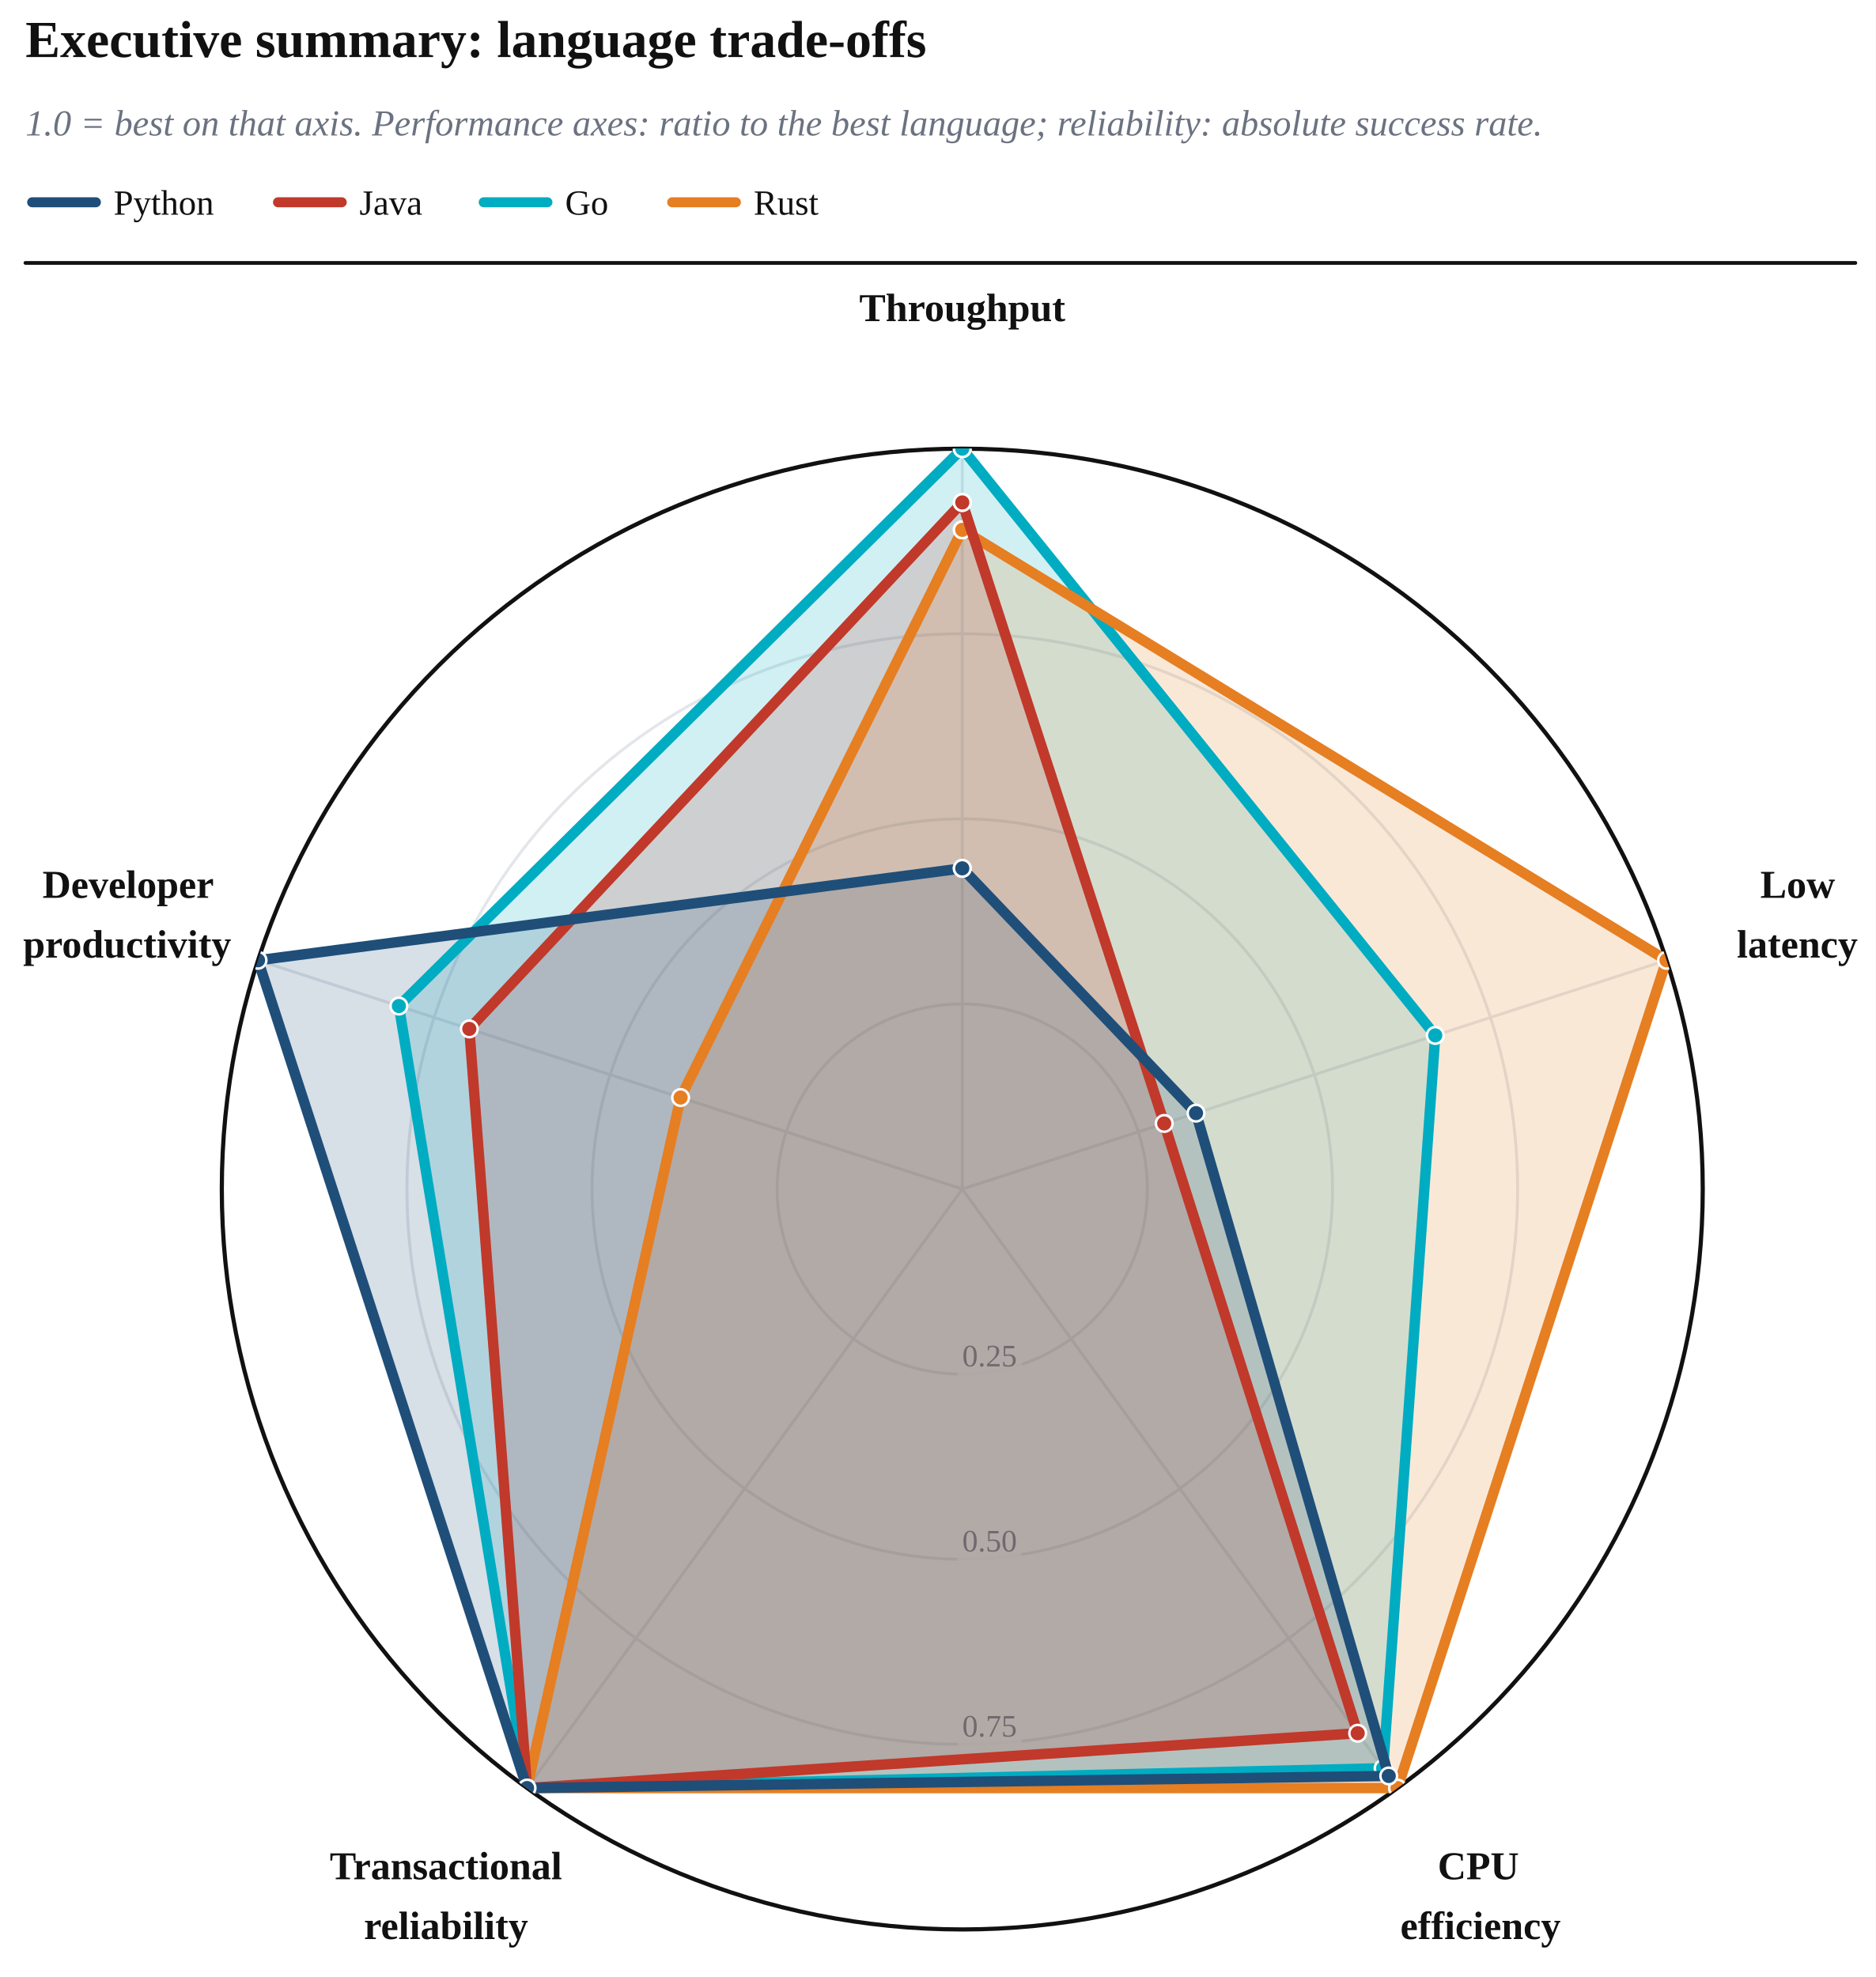
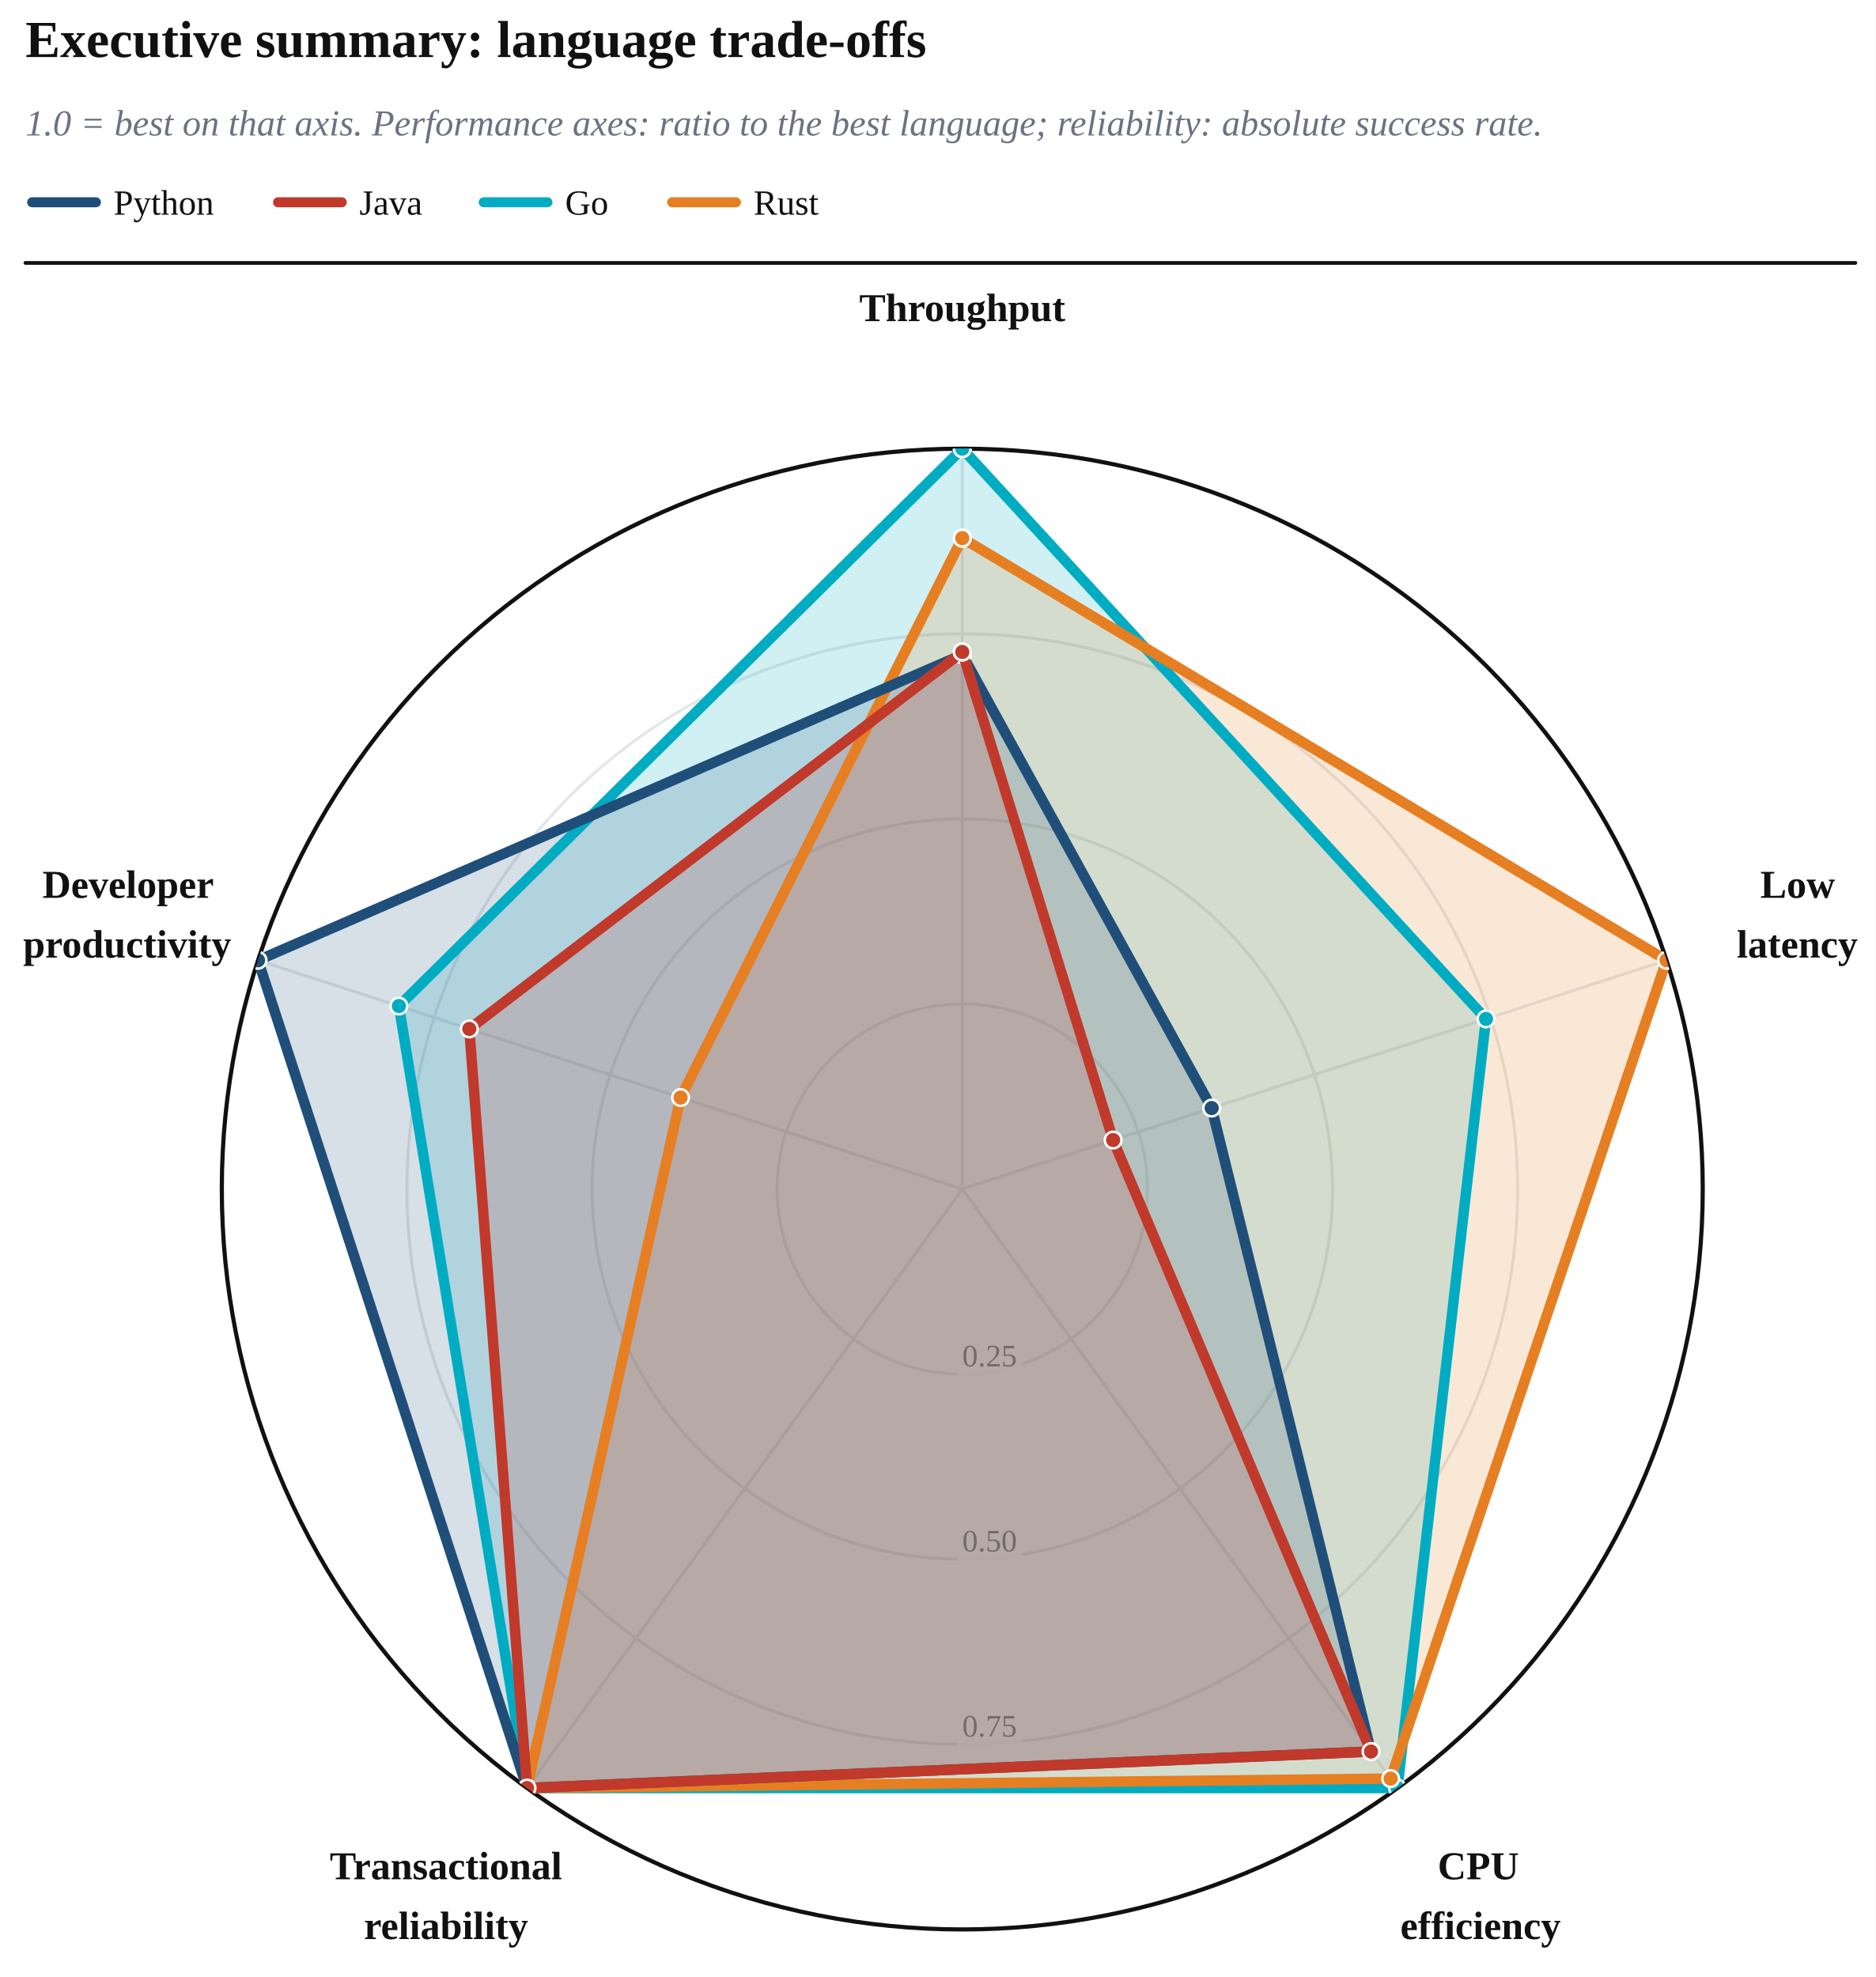
<svg xmlns="http://www.w3.org/2000/svg" xmlns:xlink="http://www.w3.org/1999/xlink" width="450.243pt" height="474.624pt" viewBox="0 0 450.243 474.624" version="1.1">
  <defs>
    <style type="text/css">*{stroke-linejoin: round; stroke-linecap: butt}</style>
  </defs>
  <g id="figure_1">
    <g id="patch_1">
      <path d="M 0 474.624  L 450.243 474.624  L 450.243 -0  L 0 -0  z " style="fill: #ffffff" />
    </g>
    <g id="axes_1">
      <g id="patch_2">
        <path d="M 408.736 285.462  C 408.736 262.12 404.139 239.006 395.206 217.441  C 386.274 195.876 373.18 176.281 356.676 159.776  C 340.171 143.271 320.575 130.178 299.01 121.245  C 277.446 112.313 254.331 107.715 230.99 107.715  C 207.648 107.715 184.534 112.313 162.969 121.245  C 141.404 130.178 121.809 143.271 105.304 159.776  C 88.799 176.281 75.706 195.876 66.773 217.441  C 57.841 239.006 53.243 262.12 53.243 285.462  C 53.243 308.803 57.841 331.918 66.773 353.482  C 75.706 375.047 88.799 394.643 105.304 411.147  C 121.809 427.652 141.404 440.746 162.969 449.678  C 184.534 458.61 207.648 463.208 230.99 463.208  C 254.331 463.208 277.446 458.61 299.01 449.678  C 320.575 440.746 340.171 427.652 356.676 411.147  C 373.18 394.643 386.274 375.047 395.206 353.482  C 404.139 331.918 408.736 308.803 408.736 285.462  M 230.99 285.462  C 230.99 285.462 230.99 285.462 230.99 285.462  C 230.99 285.462 230.99 285.462 230.99 285.462  C 230.99 285.462 230.99 285.462 230.99 285.462  C 230.99 285.462 230.99 285.462 230.99 285.462  C 230.99 285.462 230.99 285.462 230.99 285.462  C 230.99 285.462 230.99 285.462 230.99 285.462  C 230.99 285.462 230.99 285.462 230.99 285.462  C 230.99 285.462 230.99 285.462 230.99 285.462  C 230.99 285.462 230.99 285.462 230.99 285.462  C 230.99 285.462 230.99 285.462 230.99 285.462  C 230.99 285.462 230.99 285.462 230.99 285.462  C 230.99 285.462 230.99 285.462 230.99 285.462  C 230.99 285.462 230.99 285.462 230.99 285.462  C 230.99 285.462 230.99 285.462 230.99 285.462  C 230.99 285.462 230.99 285.462 230.99 285.462  C 230.99 285.462 230.99 285.462 230.99 285.462  z " style="fill: #ffffff" />
      </g>
      <g id="matplotlib.axis_1">
        <g id="xtick_1">
          <g id="line2d_1">
            <path d="M 230.99 285.462  L 230.99 107.715  " clip-path="url(#p450436f2c7)" style="fill: none; stroke: #e3e6ea; stroke-width: 0.7; stroke-linecap: round" />
          </g>
          <g id="text_1">
            <text style="font-weight: 700; font-size: 9.5px; font-family: 'Times New Roman', 'TeX Gyre Termes', 'Nimbus Roman', 'STIXGeneral', 'Liberation Serif', 'DejaVu Serif', serif; text-anchor: middle; fill: #111111" x="230.99" y="77.09" transform="rotate(-0 230.9898 77.09016)">Throughput</text>
          </g>
        </g>
        <g id="xtick_2">
          <g id="line2d_2">
            <path d="M 230.99 285.462  L 400.037 230.535  " clip-path="url(#p450436f2c7)" style="fill: none; stroke: #e3e6ea; stroke-width: 0.7; stroke-linecap: round" />
          </g>
          <g id="text_2">
            <text style="font-weight: 700; font-size: 9.5px; font-family: 'Times New Roman', 'TeX Gyre Termes', 'Nimbus Roman', 'STIXGeneral', 'Liberation Serif', 'DejaVu Serif', serif; fill: #111111" transform="translate(422.5481 215.5399)">Low</text>
            <text style="font-weight: 700; font-size: 9.5px; font-family: 'Times New Roman', 'TeX Gyre Termes', 'Nimbus Roman', 'STIXGeneral', 'Liberation Serif', 'DejaVu Serif', serif; fill: #111111" transform="translate(416.9201 229.8849)">latency</text>
          </g>
        </g>
        <g id="xtick_3">
          <g id="line2d_3">
            <path d="M 230.99 285.462  L 335.467 429.262  " clip-path="url(#p450436f2c7)" style="fill: none; stroke: #e3e6ea; stroke-width: 0.7; stroke-linecap: round" />
          </g>
          <g id="text_3">
            <text style="font-weight: 700; font-size: 9.5px; font-family: 'Times New Roman', 'TeX Gyre Termes', 'Nimbus Roman', 'STIXGeneral', 'Liberation Serif', 'DejaVu Serif', serif; fill: #111111" transform="translate(345.1023 451.1617)">CPU</text>
            <text style="font-weight: 700; font-size: 9.5px; font-family: 'Times New Roman', 'TeX Gyre Termes', 'Nimbus Roman', 'STIXGeneral', 'Liberation Serif', 'DejaVu Serif', serif; fill: #111111" transform="translate(336.1337 465.5067)">efficiency</text>
          </g>
        </g>
        <g id="xtick_4">
          <g id="line2d_4">
            <path d="M 230.99 285.462  L 126.513 429.262  " clip-path="url(#p450436f2c7)" style="fill: none; stroke: #e3e6ea; stroke-width: 0.7; stroke-linecap: round" />
          </g>
          <g id="text_4">
            <text style="font-weight: 700; font-size: 9.5px; font-family: 'Times New Roman', 'TeX Gyre Termes', 'Nimbus Roman', 'STIXGeneral', 'Liberation Serif', 'DejaVu Serif', serif; fill: #111111" transform="translate(79.14829 451.1617)">Transactional</text>
            <text style="font-weight: 700; font-size: 9.5px; font-family: 'Times New Roman', 'TeX Gyre Termes', 'Nimbus Roman', 'STIXGeneral', 'Liberation Serif', 'DejaVu Serif', serif; fill: #111111" transform="translate(87.37098 465.5067)">reliability</text>
          </g>
        </g>
        <g id="xtick_5">
          <g id="line2d_5">
            <path d="M 230.99 285.462  L 61.943 230.535  " clip-path="url(#p450436f2c7)" style="fill: none; stroke: #e3e6ea; stroke-width: 0.7; stroke-linecap: round" />
          </g>
          <g id="text_5">
            <text style="font-weight: 700; font-size: 9.5px; font-family: 'Times New Roman', 'TeX Gyre Termes', 'Nimbus Roman', 'STIXGeneral', 'Liberation Serif', 'DejaVu Serif', serif; fill: #111111" transform="translate(10.17974 215.5399)">Developer</text>
            <text style="font-weight: 700; font-size: 9.5px; font-family: 'Times New Roman', 'TeX Gyre Termes', 'Nimbus Roman', 'STIXGeneral', 'Liberation Serif', 'DejaVu Serif', serif; fill: #111111" transform="translate(5.545525 229.8849)">productivity</text>
          </g>
        </g>
      </g>
      <g id="matplotlib.axis_2">
        <g id="ytick_1">
          <g id="line2d_6">
            <path d="M 230.99 241.025  C 236.825 241.025 242.604 242.174 247.995 244.408  C 253.386 246.641 258.285 249.914 262.411 254.04  C 266.537 258.166 269.811 263.065 272.044 268.457  C 274.277 273.848 275.426 279.626 275.426 285.462  C 275.426 291.297 274.277 297.076 272.044 302.467  C 269.811 307.858 266.537 312.757 262.411 316.883  C 258.285 321.009 253.386 324.283 247.995 326.516  C 242.604 328.749 236.825 329.898 230.99 329.898  C 225.154 329.898 219.376 328.749 213.985 326.516  C 208.593 324.283 203.695 321.009 199.568 316.883  C 195.442 312.757 192.169 307.858 189.936 302.467  C 187.703 297.076 186.553 291.297 186.553 285.462  C 186.553 279.626 187.703 273.848 189.936 268.457  C 192.169 263.065 195.442 258.166 199.568 254.04  C 203.695 249.914 208.593 246.641 213.985 244.408  C 219.376 242.174 225.154 241.025 230.99 241.025  " clip-path="url(#p450436f2c7)" style="fill: none; stroke: #e3e6ea; stroke-width: 0.7; stroke-linecap: round" />
          </g>
          <g id="text_6">
            <g id="patch_3">
              <path d="M 230.99 331.023  L 244.115 331.023  Q 245.24 331.023 245.24 329.898  L 245.24 322.398  Q 245.24 321.273 244.115 321.273  L 230.99 321.273  Q 229.865 321.273 229.865 322.398  L 229.865 329.898  Q 229.865 331.023 230.99 331.023  z " style="fill: #ffffff; opacity: 0.85" />
            </g>
            <text style="font-size: 7.5px; font-family: 'Times New Roman', 'TeX Gyre Termes', 'Nimbus Roman', 'STIXGeneral', 'Liberation Serif', 'DejaVu Serif', serif; text-anchor: start; fill: #6b7280" x="230.99" y="328.023" transform="rotate(-0 230.9898 328.0233)">0.25</text>
          </g>
        </g>
        <g id="ytick_2">
          <g id="line2d_7">
            <path d="M 230.99 196.588  C 242.661 196.588 254.218 198.887 265 203.353  C 275.783 207.82 285.58 214.366 293.833 222.619  C 302.085 230.871 308.632 240.669 313.098 251.451  C 317.564 262.234 319.863 273.791 319.863 285.462  C 319.863 297.132 317.564 308.69 313.098 319.472  C 308.632 330.254 302.085 340.052 293.833 348.305  C 285.58 356.557 275.783 363.104 265 367.57  C 254.218 372.036 242.661 374.335 230.99 374.335  C 219.319 374.335 207.762 372.036 196.98 367.57  C 186.197 363.104 176.399 356.557 168.147 348.305  C 159.894 340.052 153.348 330.254 148.882 319.472  C 144.415 308.69 142.117 297.132 142.117 285.462  C 142.117 273.791 144.415 262.234 148.882 251.451  C 153.348 240.669 159.894 230.871 168.147 222.619  C 176.399 214.366 186.197 207.82 196.98 203.353  C 207.762 198.887 219.319 196.588 230.99 196.588  " clip-path="url(#p450436f2c7)" style="fill: none; stroke: #e3e6ea; stroke-width: 0.7; stroke-linecap: round" />
          </g>
          <g id="text_7">
            <g id="patch_4">
              <path d="M 230.99 375.46  L 244.115 375.46  Q 245.24 375.46 245.24 374.335  L 245.24 366.835  Q 245.24 365.71 244.115 365.71  L 230.99 365.71  Q 229.865 365.71 229.865 366.835  L 229.865 374.335  Q 229.865 375.46 230.99 375.46  z " style="fill: #ffffff; opacity: 0.85" />
            </g>
            <text style="font-size: 7.5px; font-family: 'Times New Roman', 'TeX Gyre Termes', 'Nimbus Roman', 'STIXGeneral', 'Liberation Serif', 'DejaVu Serif', serif; text-anchor: start; fill: #6b7280" x="230.99" y="372.46" transform="rotate(-0 230.9898 372.4599)">0.50</text>
          </g>
        </g>
        <g id="ytick_3">
          <g id="line2d_8">
            <path d="M 230.99 152.152  C 248.496 152.152 265.832 155.6 282.005 162.299  C 298.179 168.999 312.875 178.819 325.254 191.197  C 337.633 203.576 347.453 218.273 354.152 234.446  C 360.851 250.62 364.3 267.956 364.3 285.462  C 364.3 302.968 360.851 320.304 354.152 336.477  C 347.453 352.651 337.633 367.347 325.254 379.726  C 312.875 392.105 298.179 401.925 282.005 408.624  C 265.832 415.323 248.496 418.772 230.99 418.772  C 213.484 418.772 196.148 415.323 179.974 408.624  C 163.801 401.925 149.104 392.105 136.726 379.726  C 124.347 367.347 114.527 352.651 107.828 336.477  C 101.128 320.304 97.68 302.968 97.68 285.462  C 97.68 267.956 101.128 250.62 107.828 234.446  C 114.527 218.273 124.347 203.576 136.726 191.197  C 149.104 178.819 163.801 168.999 179.974 162.299  C 196.148 155.6 213.484 152.152 230.99 152.152  " clip-path="url(#p450436f2c7)" style="fill: none; stroke: #e3e6ea; stroke-width: 0.7; stroke-linecap: round" />
          </g>
          <g id="text_8">
            <g id="patch_5">
              <path d="M 230.99 419.897  L 244.115 419.897  Q 245.24 419.897 245.24 418.772  L 245.24 411.272  Q 245.24 410.147 244.115 410.147  L 230.99 410.147  Q 229.865 410.147 229.865 411.272  L 229.865 418.772  Q 229.865 419.897 230.99 419.897  z " style="fill: #ffffff; opacity: 0.85" />
            </g>
            <text style="font-size: 7.5px; font-family: 'Times New Roman', 'TeX Gyre Termes', 'Nimbus Roman', 'STIXGeneral', 'Liberation Serif', 'DejaVu Serif', serif; text-anchor: start; fill: #6b7280" x="230.99" y="416.897" transform="rotate(-0 230.9898 416.8966)">0.75</text>
          </g>
        </g>
        <g id="ytick_4">
          <g id="line2d_9">
            <path d="M 230.99 107.715  C 254.331 107.715 277.446 112.313 299.01 121.245  C 320.575 130.178 340.171 143.271 356.676 159.776  C 373.18 176.281 386.274 195.876 395.206 217.441  C 404.139 239.006 408.736 262.12 408.736 285.462  C 408.736 308.803 404.139 331.918 395.206 353.482  C 386.274 375.047 373.18 394.643 356.676 411.147  C 340.171 427.652 320.575 440.746 299.01 449.678  C 277.446 458.61 254.331 463.208 230.99 463.208  C 207.648 463.208 184.534 458.61 162.969 449.678  C 141.404 440.746 121.809 427.652 105.304 411.147  C 88.799 394.643 75.706 375.047 66.773 353.482  C 57.841 331.918 53.243 308.803 53.243 285.462  C 53.243 262.12 57.841 239.006 66.773 217.441  C 75.706 195.876 88.799 176.281 105.304 159.776  C 121.809 143.271 141.404 130.178 162.969 121.245  C 184.534 112.313 207.648 107.715 230.99 107.715  " clip-path="url(#p450436f2c7)" style="fill: none; stroke: #e3e6ea; stroke-width: 0.7; stroke-linecap: round" />
          </g>
        </g>
      </g>
      <g id="patch_6">
-         <path d="M 230.99 107.715  L 344.526 248.572  L 332.012 424.507  L 126.513 429.262  L 95.752 241.52  z " clip-path="url(#p450436f2c7)" style="fill: #00acc1; opacity: 0.18; stroke: #00acc1; stroke-linejoin: miter" />
+         <path d="M 230.99 107.715  L 356.705 244.614  L 335.467 429.262  L 126.513 429.262  L 95.752 241.52  z " clip-path="url(#p450436f2c7)" style="fill: #00acc1; opacity: 0.18; stroke: #00acc1; stroke-linejoin: miter" />
      </g>
      <g id="patch_7">
-         <path d="M 230.99 127.2  L 400.037 230.535  L 335.467 429.262  L 126.513 429.262  L 163.371 263.491  z " clip-path="url(#p450436f2c7)" style="fill: #e67e22; opacity: 0.18; stroke: #e67e22; stroke-linejoin: miter" />
+         <path d="M 230.99 129.193  L 400.037 230.535  L 333.818 426.993  L 126.513 429.262  L 163.371 263.491  z " clip-path="url(#p450436f2c7)" style="fill: #e67e22; opacity: 0.18; stroke: #e67e22; stroke-linejoin: miter" />
      </g>
      <g id="patch_8">
-         <path d="M 230.99 120.625  L 279.467 269.71  L 325.906 416.103  L 126.513 429.262  L 112.657 247.013  z " clip-path="url(#p450436f2c7)" style="fill: #c0392b; opacity: 0.18; stroke: #c0392b; stroke-linejoin: miter" />
+         <path d="M 230.99 157.178  L 290.855 266.01  L 329.089 420.483  L 126.513 429.262  L 61.943 230.535  z " clip-path="url(#p450436f2c7)" style="fill: #1f4e79; opacity: 0.18; stroke: #1f4e79; stroke-linejoin: miter" />
      </g>
      <g id="patch_9">
-         <path d="M 230.99 208.467  L 287.096 267.232  L 333.361 426.363  L 126.513 429.262  L 61.943 230.535  z " clip-path="url(#p450436f2c7)" style="fill: #1f4e79; opacity: 0.18; stroke: #1f4e79; stroke-linejoin: miter" />
+         <path d="M 230.99 156.526  L 267.203 273.695  L 329.102 420.501  L 126.513 429.262  L 112.657 247.013  z " clip-path="url(#p450436f2c7)" style="fill: #c0392b; opacity: 0.18; stroke: #c0392b; stroke-linejoin: miter" />
      </g>
      <g id="patch_10">
        <path d="M 230.99 107.715  C 207.648 107.715 184.534 112.313 162.969 121.245  C 141.404 130.178 121.809 143.271 105.304 159.776  C 88.799 176.281 75.706 195.876 66.773 217.441  C 57.841 239.006 53.243 262.12 53.243 285.462  C 53.243 308.803 57.841 331.918 66.773 353.482  C 75.706 375.047 88.799 394.643 105.304 411.147  C 121.809 427.652 141.404 440.746 162.969 449.678  C 184.534 458.61 207.648 463.208 230.99 463.208  C 254.331 463.208 277.446 458.61 299.01 449.678  C 320.575 440.746 340.171 427.652 356.676 411.147  C 373.18 394.643 386.274 375.047 395.206 353.482  C 404.139 331.918 408.736 308.803 408.736 285.462  C 408.736 262.12 404.139 239.006 395.206 217.441  C 386.274 195.876 373.18 176.281 356.676 159.776  C 340.171 143.271 320.575 130.178 299.01 121.245  C 277.446 112.313 254.331 107.715 230.99 107.715  " style="fill: none; stroke: #111111; stroke-linejoin: miter; stroke-linecap: square" />
      </g>
      <g id="line2d_10">
-         <path d="M 230.99 107.715  L 344.526 248.572  L 332.012 424.507  L 126.513 429.262  L 95.752 241.52  L 230.99 107.715  " clip-path="url(#p450436f2c7)" style="fill: none; stroke: #00acc1; stroke-width: 2.5; stroke-linecap: round" />
+         <path d="M 230.99 107.715  L 356.705 244.614  L 335.467 429.262  L 126.513 429.262  L 95.752 241.52  L 230.99 107.715  " clip-path="url(#p450436f2c7)" style="fill: none; stroke: #00acc1; stroke-width: 2.5; stroke-linecap: round" />
        <defs>
          <path id="mc36009e863" d="M 0 2  C 0.53 2 1.039 1.789 1.414 1.414  C 1.789 1.039 2 0.53 2 0  C 2 -0.53 1.789 -1.039 1.414 -1.414  C 1.039 -1.789 0.53 -2 0 -2  C -0.53 -2 -1.039 -1.789 -1.414 -1.414  C -1.789 -1.039 -2 -0.53 -2 0  C -2 0.53 -1.789 1.039 -1.414 1.414  C -1.039 1.789 -0.53 2 0 2  z " style="stroke: #ffffff; stroke-width: 0.6" />
        </defs>
        <g clip-path="url(#p450436f2c7)">
          <use xlink:href="#mc36009e863" x="230.99" y="107.715" style="fill: #00acc1; stroke: #ffffff; stroke-width: 0.6" />
-           <use xlink:href="#mc36009e863" x="344.526" y="248.572" style="fill: #00acc1; stroke: #ffffff; stroke-width: 0.6" />
-           <use xlink:href="#mc36009e863" x="332.012" y="424.507" style="fill: #00acc1; stroke: #ffffff; stroke-width: 0.6" />
+           <use xlink:href="#mc36009e863" x="356.705" y="244.614" style="fill: #00acc1; stroke: #ffffff; stroke-width: 0.6" />
+           <use xlink:href="#mc36009e863" x="335.467" y="429.262" style="fill: #00acc1; stroke: #ffffff; stroke-width: 0.6" />
          <use xlink:href="#mc36009e863" x="126.513" y="429.262" style="fill: #00acc1; stroke: #ffffff; stroke-width: 0.6" />
          <use xlink:href="#mc36009e863" x="95.752" y="241.52" style="fill: #00acc1; stroke: #ffffff; stroke-width: 0.6" />
          <use xlink:href="#mc36009e863" x="230.99" y="107.715" style="fill: #00acc1; stroke: #ffffff; stroke-width: 0.6" />
        </g>
      </g>
      <g id="line2d_11">
-         <path d="M 230.99 127.2  L 400.037 230.535  L 335.467 429.262  L 126.513 429.262  L 163.371 263.491  L 230.99 127.2  " clip-path="url(#p450436f2c7)" style="fill: none; stroke: #e67e22; stroke-width: 2.5; stroke-linecap: round" />
+         <path d="M 230.99 129.193  L 400.037 230.535  L 333.818 426.993  L 126.513 429.262  L 163.371 263.491  L 230.99 129.193  " clip-path="url(#p450436f2c7)" style="fill: none; stroke: #e67e22; stroke-width: 2.5; stroke-linecap: round" />
        <defs>
          <path id="mb7c0e9ae32" d="M 0 2  C 0.53 2 1.039 1.789 1.414 1.414  C 1.789 1.039 2 0.53 2 0  C 2 -0.53 1.789 -1.039 1.414 -1.414  C 1.039 -1.789 0.53 -2 0 -2  C -0.53 -2 -1.039 -1.789 -1.414 -1.414  C -1.789 -1.039 -2 -0.53 -2 0  C -2 0.53 -1.789 1.039 -1.414 1.414  C -1.039 1.789 -0.53 2 0 2  z " style="stroke: #ffffff; stroke-width: 0.6" />
        </defs>
        <g clip-path="url(#p450436f2c7)">
-           <use xlink:href="#mb7c0e9ae32" x="230.99" y="127.2" style="fill: #e67e22; stroke: #ffffff; stroke-width: 0.6" />
+           <use xlink:href="#mb7c0e9ae32" x="230.99" y="129.193" style="fill: #e67e22; stroke: #ffffff; stroke-width: 0.6" />
          <use xlink:href="#mb7c0e9ae32" x="400.037" y="230.535" style="fill: #e67e22; stroke: #ffffff; stroke-width: 0.6" />
-           <use xlink:href="#mb7c0e9ae32" x="335.467" y="429.262" style="fill: #e67e22; stroke: #ffffff; stroke-width: 0.6" />
+           <use xlink:href="#mb7c0e9ae32" x="333.818" y="426.993" style="fill: #e67e22; stroke: #ffffff; stroke-width: 0.6" />
          <use xlink:href="#mb7c0e9ae32" x="126.513" y="429.262" style="fill: #e67e22; stroke: #ffffff; stroke-width: 0.6" />
          <use xlink:href="#mb7c0e9ae32" x="163.371" y="263.491" style="fill: #e67e22; stroke: #ffffff; stroke-width: 0.6" />
-           <use xlink:href="#mb7c0e9ae32" x="230.99" y="127.2" style="fill: #e67e22; stroke: #ffffff; stroke-width: 0.6" />
+           <use xlink:href="#mb7c0e9ae32" x="230.99" y="129.193" style="fill: #e67e22; stroke: #ffffff; stroke-width: 0.6" />
        </g>
      </g>
      <g id="line2d_12">
-         <path d="M 230.99 120.625  L 279.467 269.71  L 325.906 416.103  L 126.513 429.262  L 112.657 247.013  L 230.99 120.625  " clip-path="url(#p450436f2c7)" style="fill: none; stroke: #c0392b; stroke-width: 2.5; stroke-linecap: round" />
+         <path d="M 230.99 157.178  L 290.855 266.01  L 329.089 420.483  L 126.513 429.262  L 61.943 230.535  L 230.99 157.178  " clip-path="url(#p450436f2c7)" style="fill: none; stroke: #1f4e79; stroke-width: 2.5; stroke-linecap: round" />
+         <defs>
+           <path id="m720ef456c7" d="M 0 2  C 0.53 2 1.039 1.789 1.414 1.414  C 1.789 1.039 2 0.53 2 0  C 2 -0.53 1.789 -1.039 1.414 -1.414  C 1.039 -1.789 0.53 -2 0 -2  C -0.53 -2 -1.039 -1.789 -1.414 -1.414  C -1.789 -1.039 -2 -0.53 -2 0  C -2 0.53 -1.789 1.039 -1.414 1.414  C -1.039 1.789 -0.53 2 0 2  z " style="stroke: #ffffff; stroke-width: 0.6" />
+         </defs>
+         <g clip-path="url(#p450436f2c7)">
+           <use xlink:href="#m720ef456c7" x="230.99" y="157.178" style="fill: #1f4e79; stroke: #ffffff; stroke-width: 0.6" />
+           <use xlink:href="#m720ef456c7" x="290.855" y="266.01" style="fill: #1f4e79; stroke: #ffffff; stroke-width: 0.6" />
+           <use xlink:href="#m720ef456c7" x="329.089" y="420.483" style="fill: #1f4e79; stroke: #ffffff; stroke-width: 0.6" />
+           <use xlink:href="#m720ef456c7" x="126.513" y="429.262" style="fill: #1f4e79; stroke: #ffffff; stroke-width: 0.6" />
+           <use xlink:href="#m720ef456c7" x="61.943" y="230.535" style="fill: #1f4e79; stroke: #ffffff; stroke-width: 0.6" />
+           <use xlink:href="#m720ef456c7" x="230.99" y="157.178" style="fill: #1f4e79; stroke: #ffffff; stroke-width: 0.6" />
+         </g>
+       </g>
+       <g id="line2d_13">
+         <path d="M 230.99 156.526  L 267.203 273.695  L 329.102 420.501  L 126.513 429.262  L 112.657 247.013  L 230.99 156.526  " clip-path="url(#p450436f2c7)" style="fill: none; stroke: #c0392b; stroke-width: 2.5; stroke-linecap: round" />
        <defs>
          <path id="m18ab74c7c5" d="M 0 2  C 0.53 2 1.039 1.789 1.414 1.414  C 1.789 1.039 2 0.53 2 0  C 2 -0.53 1.789 -1.039 1.414 -1.414  C 1.039 -1.789 0.53 -2 0 -2  C -0.53 -2 -1.039 -1.789 -1.414 -1.414  C -1.789 -1.039 -2 -0.53 -2 0  C -2 0.53 -1.789 1.039 -1.414 1.414  C -1.039 1.789 -0.53 2 0 2  z " style="stroke: #ffffff; stroke-width: 0.6" />
        </defs>
        <g clip-path="url(#p450436f2c7)">
-           <use xlink:href="#m18ab74c7c5" x="230.99" y="120.625" style="fill: #c0392b; stroke: #ffffff; stroke-width: 0.6" />
-           <use xlink:href="#m18ab74c7c5" x="279.467" y="269.71" style="fill: #c0392b; stroke: #ffffff; stroke-width: 0.6" />
-           <use xlink:href="#m18ab74c7c5" x="325.906" y="416.103" style="fill: #c0392b; stroke: #ffffff; stroke-width: 0.6" />
+           <use xlink:href="#m18ab74c7c5" x="230.99" y="156.526" style="fill: #c0392b; stroke: #ffffff; stroke-width: 0.6" />
+           <use xlink:href="#m18ab74c7c5" x="267.203" y="273.695" style="fill: #c0392b; stroke: #ffffff; stroke-width: 0.6" />
+           <use xlink:href="#m18ab74c7c5" x="329.102" y="420.501" style="fill: #c0392b; stroke: #ffffff; stroke-width: 0.6" />
          <use xlink:href="#m18ab74c7c5" x="126.513" y="429.262" style="fill: #c0392b; stroke: #ffffff; stroke-width: 0.6" />
          <use xlink:href="#m18ab74c7c5" x="112.657" y="247.013" style="fill: #c0392b; stroke: #ffffff; stroke-width: 0.6" />
-           <use xlink:href="#m18ab74c7c5" x="230.99" y="120.625" style="fill: #c0392b; stroke: #ffffff; stroke-width: 0.6" />
-         </g>
-       </g>
-       <g id="line2d_13">
-         <path d="M 230.99 208.467  L 287.096 267.232  L 333.361 426.363  L 126.513 429.262  L 61.943 230.535  L 230.99 208.467  " clip-path="url(#p450436f2c7)" style="fill: none; stroke: #1f4e79; stroke-width: 2.5; stroke-linecap: round" />
-         <defs>
-           <path id="m720ef456c7" d="M 0 2  C 0.53 2 1.039 1.789 1.414 1.414  C 1.789 1.039 2 0.53 2 0  C 2 -0.53 1.789 -1.039 1.414 -1.414  C 1.039 -1.789 0.53 -2 0 -2  C -0.53 -2 -1.039 -1.789 -1.414 -1.414  C -1.789 -1.039 -2 -0.53 -2 0  C -2 0.53 -1.789 1.039 -1.414 1.414  C -1.039 1.789 -0.53 2 0 2  z " style="stroke: #ffffff; stroke-width: 0.6" />
-         </defs>
-         <g clip-path="url(#p450436f2c7)">
-           <use xlink:href="#m720ef456c7" x="230.99" y="208.467" style="fill: #1f4e79; stroke: #ffffff; stroke-width: 0.6" />
-           <use xlink:href="#m720ef456c7" x="287.096" y="267.232" style="fill: #1f4e79; stroke: #ffffff; stroke-width: 0.6" />
-           <use xlink:href="#m720ef456c7" x="333.361" y="426.363" style="fill: #1f4e79; stroke: #ffffff; stroke-width: 0.6" />
-           <use xlink:href="#m720ef456c7" x="126.513" y="429.262" style="fill: #1f4e79; stroke: #ffffff; stroke-width: 0.6" />
-           <use xlink:href="#m720ef456c7" x="61.943" y="230.535" style="fill: #1f4e79; stroke: #ffffff; stroke-width: 0.6" />
-           <use xlink:href="#m720ef456c7" x="230.99" y="208.467" style="fill: #1f4e79; stroke: #ffffff; stroke-width: 0.6" />
+           <use xlink:href="#m18ab74c7c5" x="230.99" y="156.526" style="fill: #c0392b; stroke: #ffffff; stroke-width: 0.6" />
        </g>
      </g>
    </g>
    <g id="line2d_14">
      <path d="M 6.106 63.12  L 445.363 63.12  " style="fill: none; stroke: #111111; stroke-width: 0.9; stroke-linecap: round" />
    </g>
    <g id="text_9">
      <text style="font-weight: 700; font-size: 12.5px; font-family: 'Times New Roman', 'TeX Gyre Termes', 'Nimbus Roman', 'STIXGeneral', 'Liberation Serif', 'DejaVu Serif', serif; text-anchor: start; fill: #111111" x="6.106" y="13.695" transform="rotate(-0 6.1056 13.695)">Executive summary: language trade-offs</text>
    </g>
    <g id="text_10">
      <text style="font-style: italic; font-size: 8.8px; font-family: 'Times New Roman', 'TeX Gyre Termes', 'Nimbus Roman', 'STIXGeneral', 'Liberation Serif', 'DejaVu Serif', serif; text-anchor: start; fill: #6b7280" x="6.106" y="32.52" transform="rotate(-0 6.1056 32.52)">1.0 = best on that axis. Performance axes: ratio to the best language; reliability: absolute success rate.</text>
    </g>
    <g id="legend_1">
      <g id="line2d_15">
        <path d="M 7.72 48.56  L 15.37 48.56  L 23.02 48.56  " style="fill: none; stroke: #1f4e79; stroke-width: 2.4; stroke-linecap: round" />
      </g>
      <g id="text_11">
        <text style="font-size: 8.5px; font-family: 'Times New Roman', 'TeX Gyre Termes', 'Nimbus Roman', 'STIXGeneral', 'Liberation Serif', 'DejaVu Serif', serif; text-anchor: start; fill: #111111" x="27.27" y="51.535" transform="rotate(-0 27.27 51.535)">Python</text>
      </g>
      <g id="line2d_16">
        <path d="M 66.735 48.56  L 74.385 48.56  L 82.035 48.56  " style="fill: none; stroke: #c0392b; stroke-width: 2.4; stroke-linecap: round" />
      </g>
      <g id="text_12">
        <text style="font-size: 8.5px; font-family: 'Times New Roman', 'TeX Gyre Termes', 'Nimbus Roman', 'STIXGeneral', 'Liberation Serif', 'DejaVu Serif', serif; text-anchor: start; fill: #111111" x="86.285" y="51.535" transform="rotate(-0 86.28523 51.535)">Java</text>
      </g>
      <g id="line2d_17">
        <path d="M 116.112 48.56  L 123.762 48.56  L 131.412 48.56  " style="fill: none; stroke: #00acc1; stroke-width: 2.4; stroke-linecap: round" />
      </g>
      <g id="text_13">
        <text style="font-size: 8.5px; font-family: 'Times New Roman', 'TeX Gyre Termes', 'Nimbus Roman', 'STIXGeneral', 'Liberation Serif', 'DejaVu Serif', serif; text-anchor: start; fill: #111111" x="135.662" y="51.535" transform="rotate(-0 135.6623 51.535)">Go</text>
      </g>
      <g id="line2d_18">
        <path d="M 161.35 48.56  L 169 48.56  L 176.65 48.56  " style="fill: none; stroke: #e67e22; stroke-width: 2.4; stroke-linecap: round" />
      </g>
      <g id="text_14">
        <text style="font-size: 8.5px; font-family: 'Times New Roman', 'TeX Gyre Termes', 'Nimbus Roman', 'STIXGeneral', 'Liberation Serif', 'DejaVu Serif', serif; text-anchor: start; fill: #111111" x="180.9" y="51.535" transform="rotate(-0 180.8995 51.535)">Rust</text>
      </g>
    </g>
  </g>
  <defs>
    <clipPath id="p450436f2c7">
      <path d="M 408.736 285.462  C 408.736 262.12 404.139 239.006 395.206 217.441  C 386.274 195.876 373.18 176.281 356.676 159.776  C 340.171 143.271 320.575 130.178 299.01 121.245  C 277.446 112.313 254.331 107.715 230.99 107.715  C 207.648 107.715 184.534 112.313 162.969 121.245  C 141.404 130.178 121.809 143.271 105.304 159.776  C 88.799 176.281 75.706 195.876 66.773 217.441  C 57.841 239.006 53.243 262.12 53.243 285.462  C 53.243 308.803 57.841 331.918 66.773 353.482  C 75.706 375.047 88.799 394.643 105.304 411.147  C 121.809 427.652 141.404 440.746 162.969 449.678  C 184.534 458.61 207.648 463.208 230.99 463.208  C 254.331 463.208 277.446 458.61 299.01 449.678  C 320.575 440.746 340.171 427.652 356.676 411.147  C 373.18 394.643 386.274 375.047 395.206 353.482  C 404.139 331.918 408.736 308.803 408.736 285.462  M 230.99 285.462  C 230.99 285.462 230.99 285.462 230.99 285.462  C 230.99 285.462 230.99 285.462 230.99 285.462  C 230.99 285.462 230.99 285.462 230.99 285.462  C 230.99 285.462 230.99 285.462 230.99 285.462  C 230.99 285.462 230.99 285.462 230.99 285.462  C 230.99 285.462 230.99 285.462 230.99 285.462  C 230.99 285.462 230.99 285.462 230.99 285.462  C 230.99 285.462 230.99 285.462 230.99 285.462  C 230.99 285.462 230.99 285.462 230.99 285.462  C 230.99 285.462 230.99 285.462 230.99 285.462  C 230.99 285.462 230.99 285.462 230.99 285.462  C 230.99 285.462 230.99 285.462 230.99 285.462  C 230.99 285.462 230.99 285.462 230.99 285.462  C 230.99 285.462 230.99 285.462 230.99 285.462  C 230.99 285.462 230.99 285.462 230.99 285.462  C 230.99 285.462 230.99 285.462 230.99 285.462  z " />
    </clipPath>
  </defs>
</svg>
